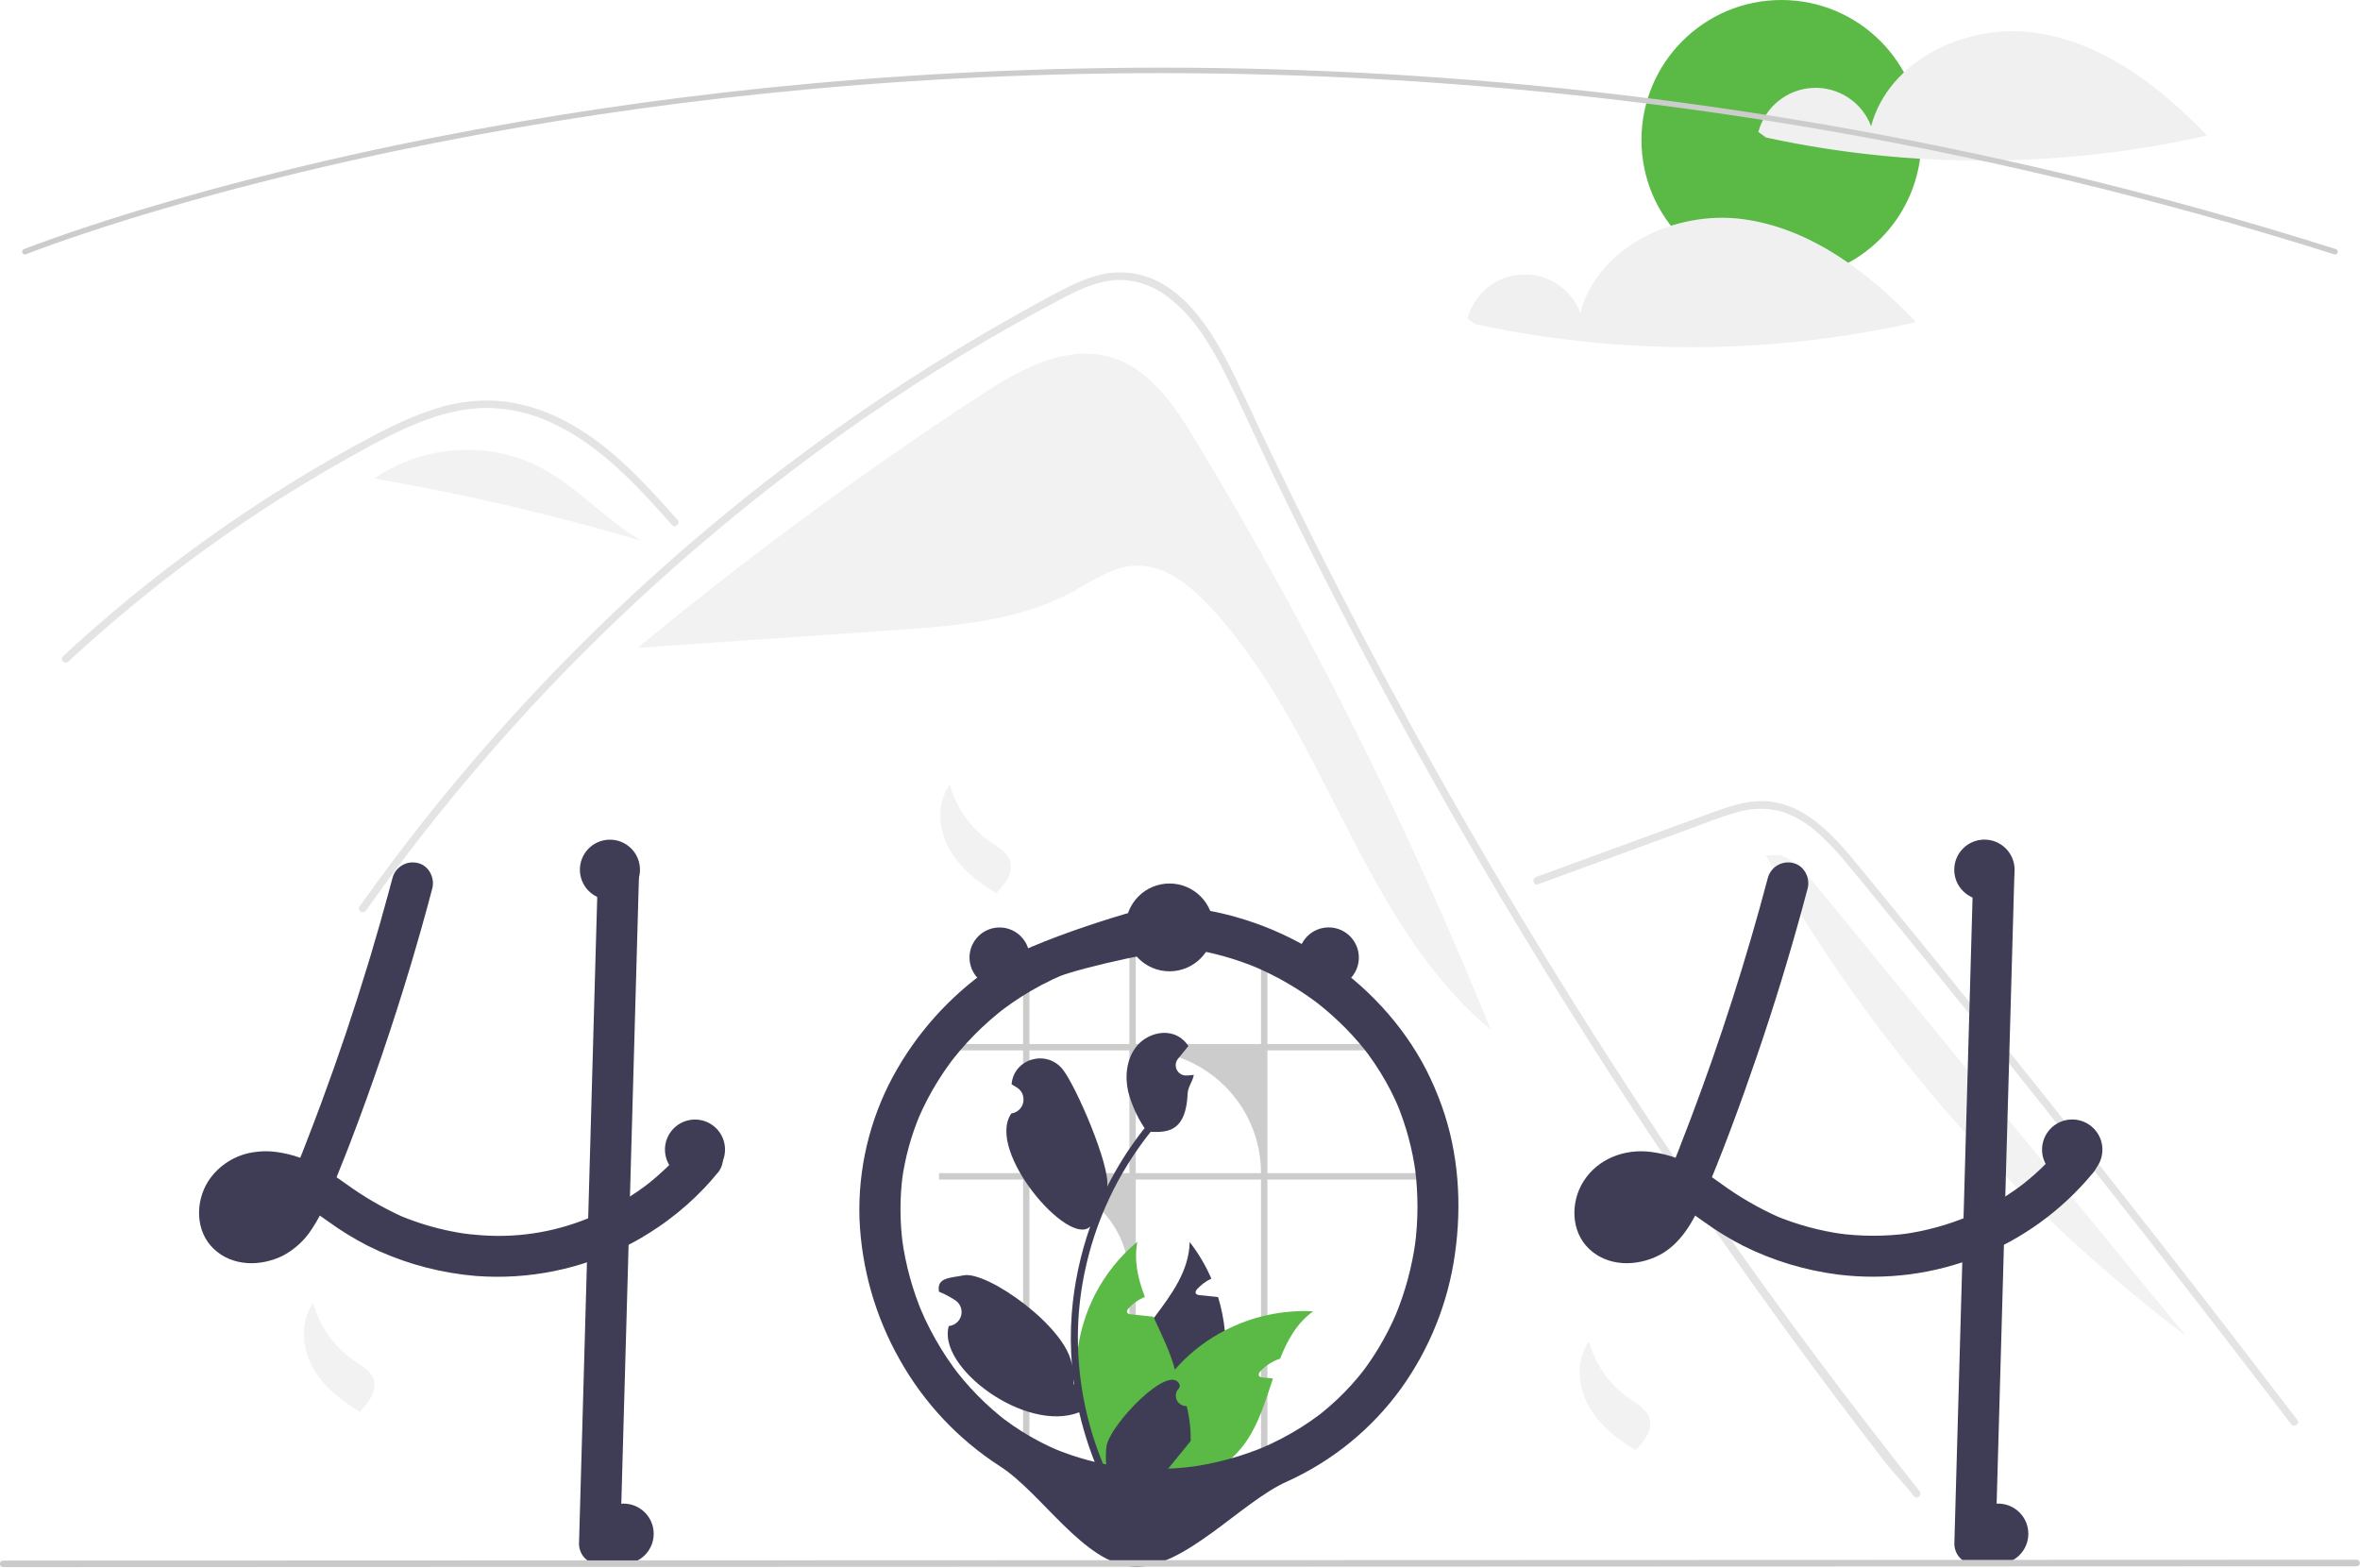
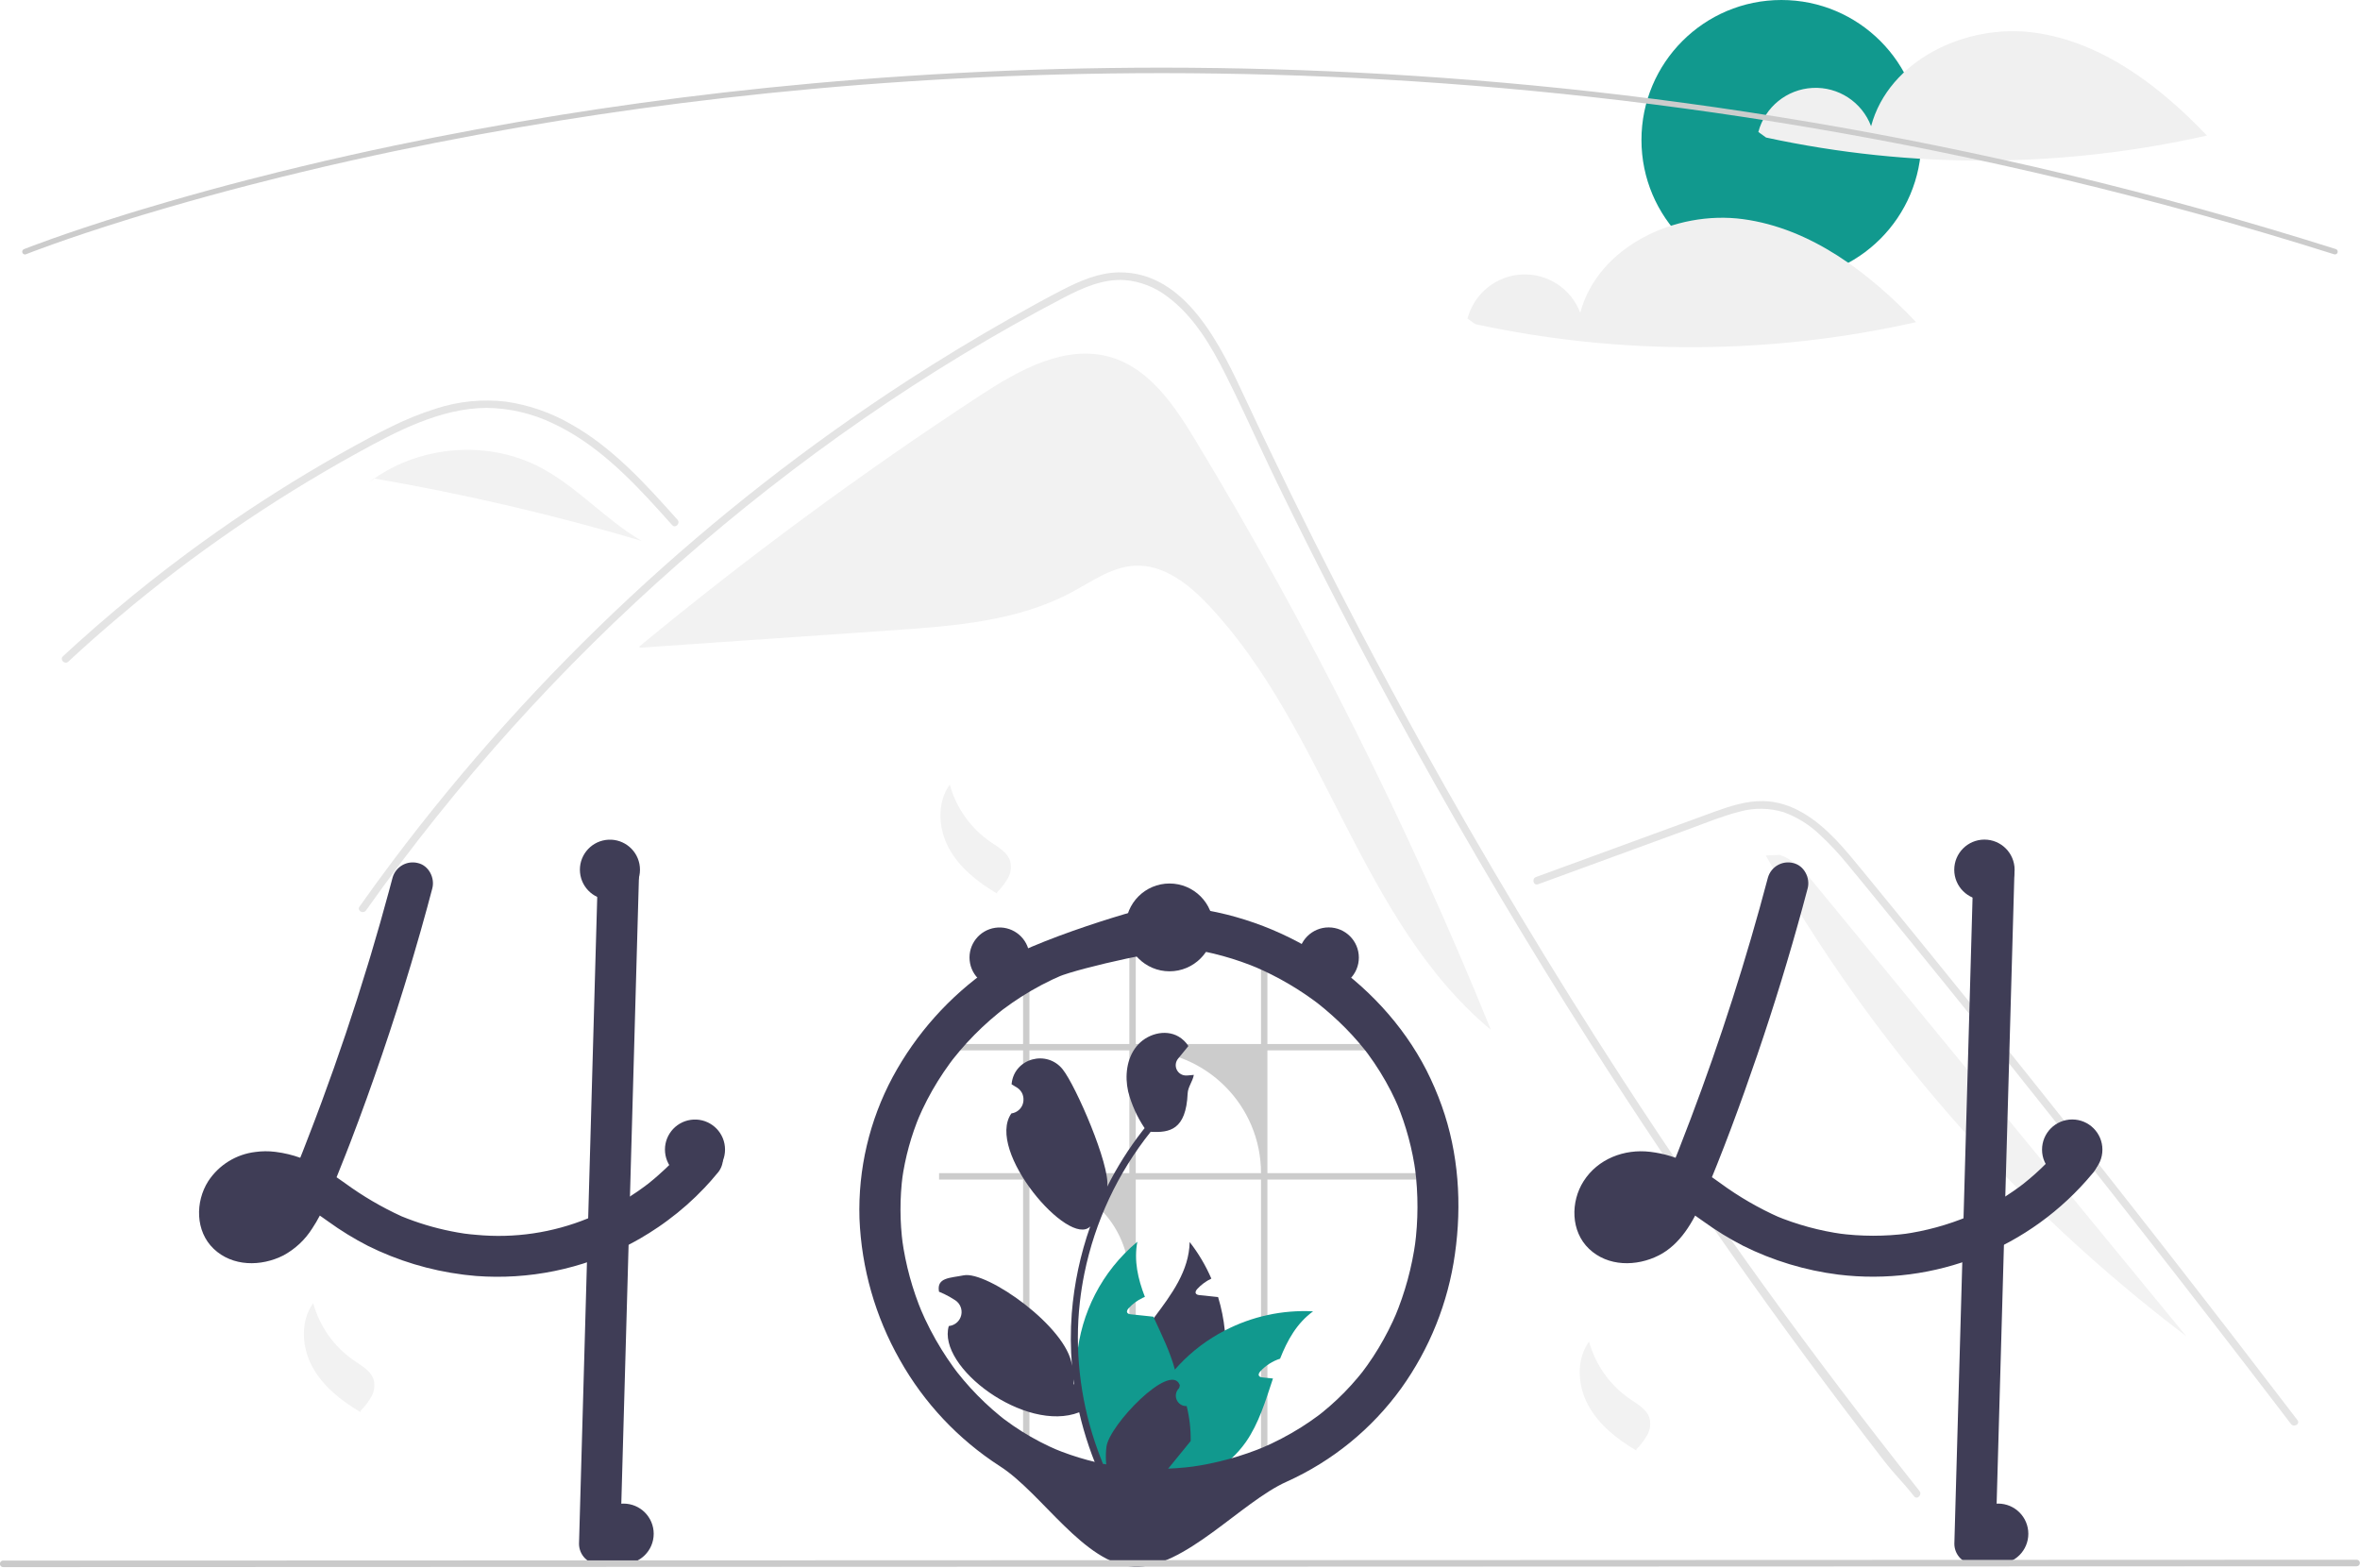
<svg xmlns="http://www.w3.org/2000/svg" data-name="Layer 1" width="860.131" height="571.148" viewBox="0 0 860.131 571.148">
  <path d="M605.67,324.953c-7.669-12.684-16.757-26.228-30.99-30.37-16.482-4.796-33.413,4.732-47.775,14.135a1392.157,1392.157,0,0,0-123.893,91.283l.043.492q46.226-3.188,92.451-6.376c22.265-1.535,45.296-3.283,64.972-13.816,7.467-3.997,14.745-9.336,23.206-9.708,10.512-.462,19.677,6.879,26.88,14.549,42.607,45.371,54.937,114.754,102.738,154.616A1516.995,1516.995,0,0,0,605.67,324.953Z" transform="translate(-169.9343 -164.426)" fill="#f2f2f2" />
  <path d="M867.571,709.781c-4.712-5.95-6.637-7.343-11.285-13.348q-56.764-73.416-106.708-151.792-33.924-53.23-64.483-108.504-14.549-26.278-28.3-52.969-10.67-20.695-20.865-41.638c-1.944-3.988-3.832-7.994-5.711-12.009-4.428-9.442-8.773-18.93-13.439-28.244-5.317-10.616-11.789-21.745-21.553-28.877a29.405,29.405,0,0,0-15.319-5.895c-7.948-.513-15.282,2.769-22.176,6.353-50.439,26.301-97.659,59.276-140.37,96.798A730.778,730.778,0,0,0,303.322,496.247c-1.008,1.439-3.392.064-2.374-1.384q6.009-8.498,12.257-16.813A734.817,734.817,0,0,1,500.805,303.064q18.248-11.826,37.183-22.542c6.362-3.603,12.752-7.16,19.251-10.497,6.371-3.273,13.137-6.215,20.416-6.325,24.77-.385,37.595,27.667,46.405,46.542q4.153,8.911,8.406,17.766,16.075,33.621,33.387,66.628,10.685,20.379,21.837,40.52,34.707,62.718,73.779,122.897c34.506,53.143,68.737,100.089,108.046,149.785C870.596,709.213,868.662,711.175,867.571,709.781Z" transform="translate(-169.9343 -164.426)" fill="#e4e4e4" />
  <path d="M414.916,355.804c-1.439-1.604-2.869-3.209-4.318-4.813-11.422-12.633-23.679-25.118-39.364-32.361a57.11,57.11,0,0,0-23.927-5.546c-8.562.028-16.932,2.273-24.843,5.418-3.74,1.494-7.398,3.19-11.001,4.996-4.116,2.072-8.159,4.281-12.183,6.509q-11.331,6.27-22.368,13.091-21.961,13.572-42.546,29.216-10.671,8.113-20.902,16.758-9.516,8.031-18.646,16.492c-1.302,1.201-3.245-.743-1.944-1.943,1.604-1.494,3.227-2.979,4.85-4.446q6.875-6.215,13.971-12.193,12.939-10.918,26.549-20.993,21.163-15.676,43.783-29.225,11.304-6.765,22.918-12.963c2.338-1.247,4.703-2.466,7.096-3.621a113.116,113.116,0,0,1,16.868-6.866,60.006,60.006,0,0,1,25.476-2.503,66.327,66.327,0,0,1,23.505,8.131c15.401,8.608,27.346,21.919,38.97,34.909C418.033,355.171,416.099,357.124,414.916,355.804Z" transform="translate(-169.9343 -164.426)" fill="#e4e4e4" />
  <path d="M730.477,486.711l36.905-13.498,18.323-6.702c5.968-2.183,11.921-4.667,18.09-6.23a28.539,28.539,0,0,1,16.374.209,37.738,37.738,0,0,1,12.771,7.917,103.64,103.64,0,0,1,10.475,11.186c3.989,4.794,7.92,9.639,11.868,14.467q24.441,29.891,48.563,60.041,24.121,30.15,47.92,60.556,23.857,30.48,47.385,61.216,2.882,3.765,5.76,7.534c1.06,1.388,3.449.02,2.375-1.388Q983.582,650.974,959.549,620.184q-24.092-30.864-48.516-61.466-24.424-30.601-49.179-60.937-6.167-7.558-12.354-15.099c-3.48-4.241-6.92-8.527-10.736-12.474-7.005-7.245-15.758-13.648-26.234-13.822-6.16-.102-12.121,1.852-17.844,3.923-6.17,2.232-12.325,4.506-18.486,6.759l-37.163,13.592-9.291,3.398c-1.649.603-.937,3.262.731,2.652Z" transform="translate(-169.9343 -164.426)" fill="#e4e4e4" />
  <path d="M366.377,334.526c-18.754-9.639-42.771-7.751-60.005,4.291a855.847,855.847,0,0,1,97.371,22.726C390.46,353.759,380.07,341.563,366.377,334.526Z" transform="translate(-169.9343 -164.426)" fill="#f2f2f2" />
  <path d="M306.188,338.784l-3.61,2.935c1.221-1.027,2.491-1.99,3.795-2.901C306.311,338.807,306.249,338.795,306.188,338.784Z" transform="translate(-169.9343 -164.426)" fill="#f2f2f2" />
  <path d="M831.549,486.846c-3.633-4.422-7.56-9.052-12.994-10.848l-5.073.2A575.436,575.436,0,0,0,966.749,651.418Q899.149,569.132,831.549,486.846Z" transform="translate(-169.9343 -164.426)" fill="#f2f2f2" />
  <path d="M516.084,450.367A37.481,37.481,0,0,0,531.015,471.325c2.82,1.92,6.157,3.762,7.122,7.035a8.379,8.379,0,0,1-.874,6.15,24.884,24.884,0,0,1-3.861,5.041l-.137.512c-6.998-4.147-13.656-9.393-17.522-16.551s-4.406-16.539.341-23.145" transform="translate(-169.9343 -164.426)" fill="#f2f2f2" />
  <path d="M749.084,653.367A37.481,37.481,0,0,0,764.015,674.325c2.82,1.92,6.157,3.762,7.122,7.035a8.379,8.379,0,0,1-.874,6.15,24.884,24.884,0,0,1-3.861,5.041l-.137.512c-6.998-4.147-13.656-9.393-17.522-16.551s-4.406-16.539.341-23.145" transform="translate(-169.9343 -164.426)" fill="#f2f2f2" />
  <path d="M284.084,639.367A37.481,37.481,0,0,0,299.015,660.325c2.82,1.92,6.157,3.762,7.122,7.035a8.379,8.379,0,0,1-.874,6.15,24.884,24.884,0,0,1-3.861,5.041l-.137.512c-6.998-4.147-13.656-9.393-17.522-16.551s-4.406-16.539.341-23.145" transform="translate(-169.9343 -164.426)" fill="#f2f2f2" />
-   <circle cx="649.249" cy="51" r="51" fill="#5bb946" />
+   <circle cx="649.249" cy="51" r="51" fill="#11998e" />
  <path d="M911.219,176.296c-24.717-3.341-52.935,10.019-59.341,34.124a21.597,21.597,0,0,0-41.094,2.109l2.83,2.027a372.275,372.275,0,0,0,160.659-.726C957.079,195.76,935.935,179.637,911.219,176.296Z" transform="translate(-169.9343 -164.426)" fill="#f0f0f0" />
  <path d="M805.219,244.296c-24.717-3.341-52.935,10.019-59.341,34.124a21.597,21.597,0,0,0-41.094,2.109l2.83,2.027a372.275,372.275,0,0,0,160.659-.726C851.079,263.76,829.935,247.637,805.219,244.296Z" transform="translate(-169.9343 -164.426)" fill="#f0f0f0" />
  <path d="M1020.946,257.154a.982.982,0,0,1-.302-.047C756.237,173.489,523.199,184.424,374.264,208.321c-20.269,3.251-40.591,7.006-60.404,11.161-5.058,1.06-10.306,2.195-15.597,3.378-6.319,1.407-12.554,2.856-18.532,4.306q-3.873.917-7.595,1.849c-3.758.928-7.572,1.895-11.66,2.957-4.568,1.178-9.209,2.413-13.797,3.672a.442.442,0,0,1-.051.015l0.0.001c-5.183,1.415-10.338,2.871-15.323,4.325-2.698.779-5.304,1.548-7.799,2.307-.279.077-.526.151-.776.228l-.536.163c-.311.095-.617.188-.924.275l-.02.006 0.0.001-.812.252c-.968.293-1.912.579-2.841.864-24.545,7.566-38.038,12.949-38.171,13.002a1,1,0,1,1-.744-1.856c.134-.053,13.693-5.463,38.328-13.058.932-.286,1.879-.572,2.85-.866l.754-.234c.026-.01.052-.018.078-.025.305-.087.61-.18.919-.273l.537-.163c.268-.081.531-.161.801-.235,2.479-.754,5.093-1.524,7.798-2.307,4.987-1.455,10.147-2.911,15.334-4.328.016-.006.033-.01.049-.015v-.001c4.604-1.263,9.263-2.503,13.845-3.685,4.094-1.063,7.915-2.032,11.68-2.962q3.738-.93,7.609-1.853c5.985-1.451,12.233-2.902,18.563-4.312,5.299-1.184,10.556-2.322,15.622-3.383,19.843-4.162,40.198-7.923,60.497-11.179C523.096,182.415,756.467,171.463,1021.246,255.201a1.0 1,0,0,1-.301,1.953Z" transform="translate(-169.9343 -164.426)" fill="#ccc" />
  <path d="M432.923,584.266a6.729,6.729,0,0,0-1.7-2.67,6.43,6.43,0,0,0-.92-.71c-2.61-1.74-6.51-2.13-8.99,0a5.81,5.81,0,0,0-.69.71q-1.11,1.365-2.28,2.67c-1.28,1.46-2.59,2.87-3.96,4.24-.39.38-.78.77-1.18,1.15-.23.23-.46.45-.69.67-.88.84-1.78,1.65-2.69,2.45-.48.43-.96.85-1.45,1.26-.73.61-1.46,1.22-2.2,1.81-.07.05-.14.1-.21.16-.02.01-.03.03-.05.04-.01,0-.02,0-.03.02a.179.179,0,0,0-.07.05c-.22.15-.37.25-.48.34.04-.02.08-.05.12-.07-.18.14-.37.28-.55.42-1.75,1.29-3.54,2.53-5.37,3.69a99.21,99.21,0,0,1-14.22,7.55c-.33.13-.67.27-1.01.4a85.97,85.97,0,0,1-40.85,6.02q-2.13-.165-4.26-.45c-1.64-.24-3.27-.53-4.89-.86a97.932,97.932,0,0,1-18.02-5.44,118.652,118.652,0,0,1-20.66-12.12c-1-.71-2.01-1.42-3.02-2.11,1.15-2.82,2.28-5.64,3.38-8.48.55-1.37,1.08-2.74,1.6-4.12,4.09-10.63,7.93-21.36,11.61-32.13q5.58-16.365,10.53-32.92.51-1.68.99-3.36,2.595-8.745,4.98-17.53c.15-.57.31-1.13.45-1.7q.69-2.52,1.35-5.04c1-3.79-1.26-8.32-5.24-9.23a7.634,7.634,0,0,0-9.22,5.24c-.43,1.62-.86,3.23-1.3,4.85q-3.165,11.745-6.66,23.41-.51,1.68-1.02,3.36-7.71,25.41-16.93,50.31-1.11,3.015-2.25,6.01c-.37.98-.74,1.96-1.12,2.94-.73,1.93-1.48,3.86-2.23,5.79-.43,1.13-.87,2.26-1.31,3.38-.29.71-.57,1.42-.85,2.12a41.809,41.809,0,0,0-8.81-2.12l-.48-.06a27.397,27.397,0,0,0-7.01.06,23.914,23.914,0,0,0-17.24,10.66c-4.77,7.51-4.71,18.25,1.98,24.63,6.89,6.57,17.32,6.52,25.43,2.41a28.351,28.351,0,0,0,10.52-9.86,50.569,50.569,0,0,0,2.74-4.65c.21.14.42.28.63.43.8.56,1.6,1.13,2.39,1.69a111.738,111.738,0,0,0,14.51,8.91,108.359,108.359,0,0,0,34.62,10.47c.27.03.53.07.8.1,1.33.17,2.67.3,4.01.41a103.782,103.782,0,0,0,55.58-11.36q2.175-1.125,4.31-2.36,3.315-1.92,6.48-4.08c1.15-.78,2.27-1.57,3.38-2.4a101.042,101.042,0,0,0,13.51-11.95q2.355-2.475,4.51-5.11a8.061,8.061,0,0,0,2.2-5.3A7.564,7.564,0,0,0,432.923,584.266Zm-165.59,23.82c.21-.15.42-.31.62-.47C267.893,607.766,267.603,607.936,267.333,608.086Zm3.21-3.23c-.23.26-.44.52-.67.78a23.366,23.366,0,0,1-2.25,2.2c-.11.1-.23.2-.35.29a.01.01,0,0,0-.01.01,3.804,3.804,0,0,0-.42.22q-.645.39-1.32.72a17.005,17.005,0,0,1-2.71.75,16.799,16.799,0,0,1-2.13.02h-.02a14.823,14.823,0,0,1-1.45-.4c-.24-.12-.47-.26-.7-.4-.09-.08-.17-.16-.22-.21a2.44,2.44,0,0,1-.27-.29.01.01,0,0,0-.01-.01c-.11-.2-.23-.4-.34-.6a.031.031,0,0,1-.01-.02c-.08-.25-.15-.51-.21-.77a12.511,12.511,0,0,1,.01-1.37,13.467,13.467,0,0,1,.54-1.88,11.068,11.068,0,0,1,.69-1.26c.02-.04.12-.2.23-.38.01-.01.01-.01.01-.02.15-.17.3-.35.46-.51.27-.3.56-.56.85-.83a18.022,18.022,0,0,1,1.75-1.01,19.481,19.481,0,0,1,2.93-.79,24.989,24.989,0,0,1,4.41.04,30.301,30.301,0,0,1,4.1,1.01,36.945,36.945,0,0,1-2.77,4.54C270.623,604.746,270.583,604.806,270.543,604.856Zm-11.12-3.29a2.18,2.18,0,0,1-.31.39A1.409,1.409,0,0,1,259.423,601.566Z" transform="translate(-169.9343 -164.426)" fill="#3f3d56" />
  <path d="M402.863,482.136q-.135,4.71-.27,9.42-.285,10.455-.59,20.92-.315,11.775-.66,23.54-.165,6.075-.34,12.15-.465,16.365-.92,32.72c-.03,1.13-.07,2.25-.1,3.38q-.225,8.115-.45,16.23-.255,8.805-.5,17.61-.18,6.6-.37,13.21-1.35,47.895-2.7,95.79a7.648,7.648,0,0,1-7.5,7.5,7.561,7.561,0,0,1-7.5-7.5q.75-26.94,1.52-53.88.675-24.36,1.37-48.72.225-8.025.45-16.06.345-12.09.68-24.18c.03-1.13.07-2.25.1-3.38.02-.99.05-1.97.08-2.96q.66-23.475,1.32-46.96.27-9.24.52-18.49.3-10.545.6-21.08c.09-3.09.17-6.17.26-9.26a7.648,7.648,0,0,1,7.5-7.5A7.561,7.561,0,0,1,402.863,482.136Z" transform="translate(-169.9343 -164.426)" fill="#3f3d56" />
  <path d="M814.291,484.217a893.238,893.238,0,0,1-28.161,87.941c-3.007,7.946-6.083,15.877-9.371,23.712l.756-1.792a54.583,54.583,0,0,1-5.59,10.612q-.229.321-.467.636,1.166-1.49.443-.589c-.254.301-.505.602-.768.895a23.664,23.664,0,0,1-2.249,2.203q-.301.258-.612.504l.938-.729c-.109.257-.873.597-1.111.743a18.254,18.254,0,0,1-2.405,1.219l1.792-.756a19.086,19.086,0,0,1-4.231,1.161l1.994-.268a17.021,17.021,0,0,1-4.298.046l1.994.268a14.002,14.002,0,0,1-3.405-.917l1.792.756a12.012,12.012,0,0,1-1.679-.896c-.271-.177-1.105-.809-.015.025,1.133.866.146.074-.088-.156-.194-.192-.37-.4-.56-.595-.882-.905.996,1.557.397.499a18.182,18.182,0,0,1-.878-1.637l.756,1.792a11.925,11.925,0,0,1-.728-2.651l.268,1.994a13.651,13.651,0,0,1-.003-3.405l-.268,1.994a15.964,15.964,0,0,1,.995-3.68l-.756,1.792a16.729,16.729,0,0,1,1.178-2.298,6.729,6.729,0,0,1,.729-1.071c.049.016-1.269,1.513-.569.757.183-.198.354-.406.539-.602.296-.314.614-.601.926-.898,1.045-.994-1.462.966-.257.179a19.049,19.049,0,0,1,2.749-1.499l-1.792.756a20.311,20.311,0,0,1,4.995-1.34l-1.994.268a25.628,25.628,0,0,1,6.461.076l-1.994-.268a33.211,33.211,0,0,1,7.892,2.22l-1.792-.756c5.39,2.314,10.163,5.749,14.928,9.118a111.95,111.95,0,0,0,14.506,8.906,108.388,108.388,0,0,0,34.622,10.474,103.933,103.933,0,0,0,92.586-36.752,8.078,8.078,0,0,0,2.197-5.303,7.632,7.632,0,0,0-2.197-5.303c-2.752-2.526-7.949-3.239-10.607,0a95.636,95.636,0,0,1-8.107,8.727q-2.017,1.914-4.142,3.71-1.214,1.026-2.461,2.011c-.393.311-1.619,1.138.263-.197-.431.306-.845.64-1.271.955a99.269,99.269,0,0,1-20.332,11.565l1.792-.756a96.836,96.836,0,0,1-24.171,6.622l1.994-.268a97.643,97.643,0,0,1-25.754-.038l1.994.268a99.8,99.8,0,0,1-24.857-6.77l1.792.756a116.025,116.025,0,0,1-21.736-12.591,86.877,86.877,0,0,0-11.113-6.994,42.824,42.824,0,0,0-14.438-4.389c-9.439-1.111-19.057,2.566-24.246,10.72-4.776,7.505-4.714,18.244,1.974,24.625,6.888,6.572,17.318,6.517,25.436,2.406,7.817-3.959,12.513-12.185,15.815-19.942,7.431-17.455,14.01-35.314,20.14-53.263q9.097-26.637,16.499-53.813.917-3.366,1.807-6.739c1.001-3.789-1.261-8.32-5.238-9.226a7.633,7.633,0,0,0-9.226,5.238Z" transform="translate(-169.9343 -164.426)" fill="#3f3d56" />
  <path d="M889.124,482.136l-2.7,95.793-2.685,95.294-1.518,53.884a7.565,7.565,0,0,0,7.5,7.5,7.649,7.649,0,0,0,7.5-7.5l2.7-95.793,2.685-95.294,1.518-53.884a7.565,7.565,0,0,0-7.5-7.5,7.649,7.649,0,0,0-7.5,7.5Z" transform="translate(-169.9343 -164.426)" fill="#3f3d56" />
  <path d="M629.526,700.361h2.329V594.319h54.329v-2.323H631.855V547.252H673.81q-.923-1.173-1.899-2.317H631.855V515.382c-.77-.328-1.547-.645-2.329-.944V544.935h-45.652V507.07c-.782.036-1.553.09-2.329.155v37.71h-36.42V516.684c-.782.346-1.553.711-2.317,1.093V544.935h-30.616v2.317h30.616v44.744h-30.616v2.323h30.616V700.361h2.317V594.319a36.413,36.413,0,0,1,36.42,36.42v69.622h2.329V594.319h45.652Zm-84.401-108.365V547.252h36.42v44.744Zm38.749,0V547.252h.914a44.741,44.741,0,0,1,44.738,44.744Z" transform="translate(-169.9343 -164.426)" opacity="0.2" />
  <path d="M615.303,668.566a63.059,63.059,0,0,1-20.05,33.7c-.74.64-1.48,1.26-2.25,1.87q-2.805.255-5.57.52c-1.53.14-3.04.29-4.54.43l-.27.03-.19-1.64-.76-6.64a37.623,37.623,0,0,1-3.3-32.44c2.64-7.12,7.42-13.41,12.12-19.65,6.49-8.62,12.8-17.14,13.03-27.65a60.544,60.544,0,0,1,7.9,13.33,16.432,16.432,0,0,0-5.12,3.77c-.41.45-.82,1.08-.54,1.62.24.46.84.57,1.36.63,1.25.13,2.51.26,3.76.39,1,.11,2,.21,3,.32a63.99,63.99,0,0,1,2.45,12.18A61.189,61.189,0,0,1,615.303,668.566Z" transform="translate(-169.9343 -164.426)" fill="#3f3d56" />
-   <path d="M648.503,642.356c-5.9,4.29-9.35,10.46-12.03,17.26a16.628,16.628,0,0,0-7.17,4.58c-.41.45-.82,1.08-.54,1.62.24.46.84.57,1.36.63,1.25.13,2.51.26,3.76.39-2.68,8.04-5.14,16.36-9.88,23.15a36.989,36.989,0,0,1-12.03,10.91,38.492,38.492,0,0,1-4.02,1.99q-7.62.585-14.95,1.25-2.805.255-5.57.52c-1.53.14-3.04.29-4.54.43q-.015-.825,0-1.65a63.304,63.304,0,0,1,15.25-39.86c.45-.52.91-1.03,1.38-1.54a61.792,61.792,0,0,1,16.81-12.7A62.654,62.654,0,0,1,648.503,642.356Z" transform="translate(-169.9343 -164.426)" fill="#5bb946" />
-   <path d="M589.163,699.526l-1.15,3.4-.58,1.73c-1.53.14-3.04.29-4.54.43l-.27.03c-1.66.17-3.31.34-4.96.51-.43-.5-.86-1.01-1.28-1.53a62.03,62.03,0,0,1,8.07-87.11c-1.32,6.91.22,13.53,2.75,20.1-.27.11-.53.22-.78.34a16.432,16.432,0,0,0-5.12,3.77c-.41.45-.82,1.08-.54,1.62.24.46.84.57,1.36.63,1.25.13,2.51.26,3.76.39,1,.11,2,.21,3,.32q.705.075,1.41.15c.07.15.13.29.2.44,2.85,6.18,5.92,12.39,7.65,18.83a43.666,43.666,0,0,1,1.02,4.91A37.604,37.604,0,0,1,589.163,699.526Z" transform="translate(-169.9343 -164.426)" fill="#5bb946" />
+   <path d="M648.503,642.356c-5.9,4.29-9.35,10.46-12.03,17.26a16.628,16.628,0,0,0-7.17,4.58c-.41.45-.82,1.08-.54,1.62.24.46.84.57,1.36.63,1.25.13,2.51.26,3.76.39-2.68,8.04-5.14,16.36-9.88,23.15a36.989,36.989,0,0,1-12.03,10.91,38.492,38.492,0,0,1-4.02,1.99q-7.62.585-14.95,1.25-2.805.255-5.57.52c-1.53.14-3.04.29-4.54.43q-.015-.825,0-1.65a63.304,63.304,0,0,1,15.25-39.86c.45-.52.91-1.03,1.38-1.54a61.792,61.792,0,0,1,16.81-12.7A62.654,62.654,0,0,1,648.503,642.356Z" transform="translate(-169.9343 -164.426)" fill="#11998e" />
+   <path d="M589.163,699.526l-1.15,3.4-.58,1.73c-1.53.14-3.04.29-4.54.43l-.27.03c-1.66.17-3.31.34-4.96.51-.43-.5-.86-1.01-1.28-1.53a62.03,62.03,0,0,1,8.07-87.11c-1.32,6.91.22,13.53,2.75,20.1-.27.11-.53.22-.78.34a16.432,16.432,0,0,0-5.12,3.77c-.41.45-.82,1.08-.54,1.62.24.46.84.57,1.36.63,1.25.13,2.51.26,3.76.39,1,.11,2,.21,3,.32q.705.075,1.41.15c.07.15.13.29.2.44,2.85,6.18,5.92,12.39,7.65,18.83a43.666,43.666,0,0,1,1.02,4.91A37.604,37.604,0,0,1,589.163,699.526Z" transform="translate(-169.9343 -164.426)" fill="#11998e" />
  <path d="M689.821,554.487c-8.609-16.792-21.946-30.921-37.632-41.304a114.237,114.237,0,0,0-52.563-18.38q-3.69-.335-7.399-.393c-2.921-.044-46.866,12.632-61.587,22.982a114.295,114.295,0,0,0-35.333,39.527,102.5,102.5,0,0,0-12.126,51.633,113.564,113.564,0,0,0,14.703,51.476,110.475,110.475,0,0,0,36.444,38.746C549.667,708.561,565.074,734.51,583.183,735.426c18.246.923,39.054-23.555,55.695-30.987a104.425,104.425,0,0,0,41.726-34.005,110.25,110.25,0,0,0,19.599-48.948c2.574-18.083,1.374-36.733-4.801-54.016a111.86,111.86,0,0,0-5.58-12.983c-1.78-3.505-6.996-4.796-10.261-2.691a7.68,7.68,0,0,0-2.691,10.261q1.568,3.088,2.915,6.278l-.756-1.792a101.151,101.151,0,0,1,6.876,25.538l-.268-1.994a109.229,109.229,0,0,1-.066,28.683l.268-1.994a109.734,109.734,0,0,1-7.555,27.674l.756-1.792a104.212,104.212,0,0,1-6.672,13.098q-1.923,3.186-4.081,6.222c-.632.888-1.283,1.761-1.939,2.631-.856,1.136,1.167-1.483.282-.369-.151.19-.3.38-.452.569q-.681.852-1.382,1.688a93.613,93.613,0,0,1-10.176,10.384q-1.366,1.192-2.778,2.331c-.469.378-.932.773-1.421,1.125.019-.013,1.58-1.199.656-.511-.29.216-.579.436-.87.652q-2.91,2.156-5.974,4.092a103.485,103.485,0,0,1-14.756,7.713l1.792-.756a109.215,109.215,0,0,1-27.597,7.552l1.994-.268a108.154,108.154,0,0,1-28.589.051l1.994.268a99.835,99.835,0,0,1-25.095-6.784l1.792.756a93.643,93.643,0,0,1-13.416-6.991q-3.174-2-6.184-4.247c-.286-.214-.57-.43-.855-.645-.915-.691.658.51.67.518a19.169,19.169,0,0,1-1.535-1.225q-1.454-1.184-2.861-2.422a101.989,101.989,0,0,1-10.493-10.709q-1.213-1.434-2.374-2.911c-.335-.426-.947-1.29.404.529-.178-.239-.362-.474-.542-.712q-.647-.858-1.276-1.728-2.203-3.048-4.188-6.246a109.29,109.29,0,0,1-7.805-15.108l.756,1.792a106.588,106.588,0,0,1-7.34-26.837l.268,1.994a97.866,97.866,0,0,1-.048-25.636l-.268,1.994A94.673,94.673,0,0,1,505.276,570.55l-.756,1.792a101.557,101.557,0,0,1,7.195-13.856q2.066-3.323,4.378-6.485.525-.718,1.062-1.428c.324-.428,1.215-1.493-.305.388.149-.184.293-.374.439-.56q1.269-1.608,2.6-3.165A107.402,107.402,0,0,1,530.772,536.215q1.474-1.292,2.995-2.529.691-.562,1.391-1.113c.187-.147.376-.291.562-.439-1.997,1.59-.555.433-.102.093q3.134-2.348,6.435-4.461a103.644,103.644,0,0,1,15.387-8.108l-1.792.756c7.76-3.258,42.141-10.949,48.394-10.11l-1.994-.268A106.225,106.225,0,0,1,628.768,517.419l-1.792-.756a110.313,110.313,0,0,1,12.6,6.329q3.043,1.784,5.967,3.763,1.384.937,2.738,1.915.677.489,1.346.989c.248.185.494.373.741.558,1.039.779-1.431-1.128-.342-.267a110.843,110.843,0,0,1,10.368,9.253q2.401,2.445,4.637,5.045,1.147,1.334,2.246,2.708c.364.455,1.605,2.101.084.085.372.493.747.982,1.114,1.479a97.977,97.977,0,0,1,8.392,13.538c1.793,3.498,6.987,4.802,10.261,2.691A7.677,7.677,0,0,0,689.821,554.487Z" transform="translate(-169.9343 -164.426)" fill="#3f3d56" />
  <path d="M602.431,676.882a3.78,3.78,0,0,1-2.739-6.551c.095-.379.164-.651.259-1.03q-.051-.124-.103-.247c-3.48-8.298-25.685,14.833-26.645,22.632a30.029,30.029,0,0,0,.527,10.328A120.392,120.392,0,0,1,562.778,652.01a116.202,116.202,0,0,1,.721-12.963q.597-5.293,1.657-10.511a121.787,121.787,0,0,1,24.151-51.616c6.874.384,12.898-.663,13.48-13.985.103-2.37,1.861-4.422,2.248-6.756-.656.086-1.323.14-1.979.183-.204.011-.42.021-.624.032l-.077.003a3.745,3.745,0,0,1-3.076-6.101q.425-.523.851-1.046c.43-.538.871-1.065,1.302-1.603a1.865,1.865,0,0,0,.14-.161c.495-.613.99-1.216,1.485-1.829a10.829,10.829,0,0,0-3.55-3.432c-4.959-2.905-11.801-.893-15.384,3.593-3.593,4.486-4.271,10.779-3.023,16.384a43.398,43.398,0,0,0,6.003,13.383c-.269.344-.549.678-.818,1.022a122.574,122.574,0,0,0-12.794,20.268c1.016-7.939-11.412-36.608-16.218-42.681-5.773-7.294-17.611-4.111-18.628,5.136q-.015.134-.029.268,1.071.604,2.096,1.282a5.127,5.127,0,0,1-2.067,9.33l-.105.016c-9.556,13.644,21.077,49.155,28.745,41.181a125.11,125.11,0,0,0-6.734,31.693,118.664,118.664,0,0,0,.086,19.16l-.032-.226C558.902,648.154,529.674,627.514,521.139,629.233c-4.917.99-9.76.765-9.013,5.725q.018.119.036.237a34.442,34.442,0,0,1,3.862,1.861q1.071.604,2.096,1.282a5.127,5.127,0,0,1-2.067,9.33l-.105.016c-.075.011-.14.022-.215.032-4.35,14.966,27.907,39.12,47.518,31.435h.011a125.075,125.075,0,0,0,8.402,24.528H601.679c.108-.334.204-.678.301-1.011a34.102,34.102,0,0,1-8.305-.495c2.227-2.733,4.454-5.487,6.681-8.219a1.861,1.861,0,0,0,.14-.161c1.13-1.398,2.27-2.786,3.399-4.185l.001-.002a49.952,49.952,0,0,0-1.464-12.725Zm-34.371-67.613.016-.021-.016.043Zm-6.648,59.932-.258-.581c.011-.42.011-.839,0-1.269,0-.118-.021-.237-.021-.355.097.742.183,1.485.29,2.227Z" transform="translate(-169.9343 -164.426)" fill="#3f3d56" />
  <circle cx="95.249" cy="439" r="11" fill="#3f3d56" />
  <circle cx="227.249" cy="559" r="11" fill="#3f3d56" />
  <circle cx="728.249" cy="559" r="11" fill="#3f3d56" />
  <circle cx="755.249" cy="419" r="11" fill="#3f3d56" />
  <circle cx="723.249" cy="317" r="11" fill="#3f3d56" />
  <path d="M434.183,583.426a10.949,10.949,0,1,1-.21-2.16A10.992,10.992,0,0,1,434.183,583.426Z" transform="translate(-169.9343 -164.426)" fill="#3f3d56" />
  <circle cx="484.249" cy="349" r="11" fill="#3f3d56" />
  <path d="M545.183,513.426a10.949,10.949,0,1,1-.21-2.16A10.992,10.992,0,0,1,545.183,513.426Z" transform="translate(-169.9343 -164.426)" fill="#3f3d56" />
  <path d="M403.183,481.426a10.949,10.949,0,1,1-.21-2.16A10.992,10.992,0,0,1,403.183,481.426Z" transform="translate(-169.9343 -164.426)" fill="#3f3d56" />
  <circle cx="599.249" cy="443" r="11" fill="#3f3d56" />
  <circle cx="426.249" cy="338" r="16" fill="#3f3d56" />
  <path d="M1028.875,735.267l-857.75.307a1.191,1.191,0,1,1,0-2.381l857.75-.307a1.191,1.191,0,0,1,0,2.381Z" transform="translate(-169.9343 -164.426)" fill="#cacaca" />
</svg>
